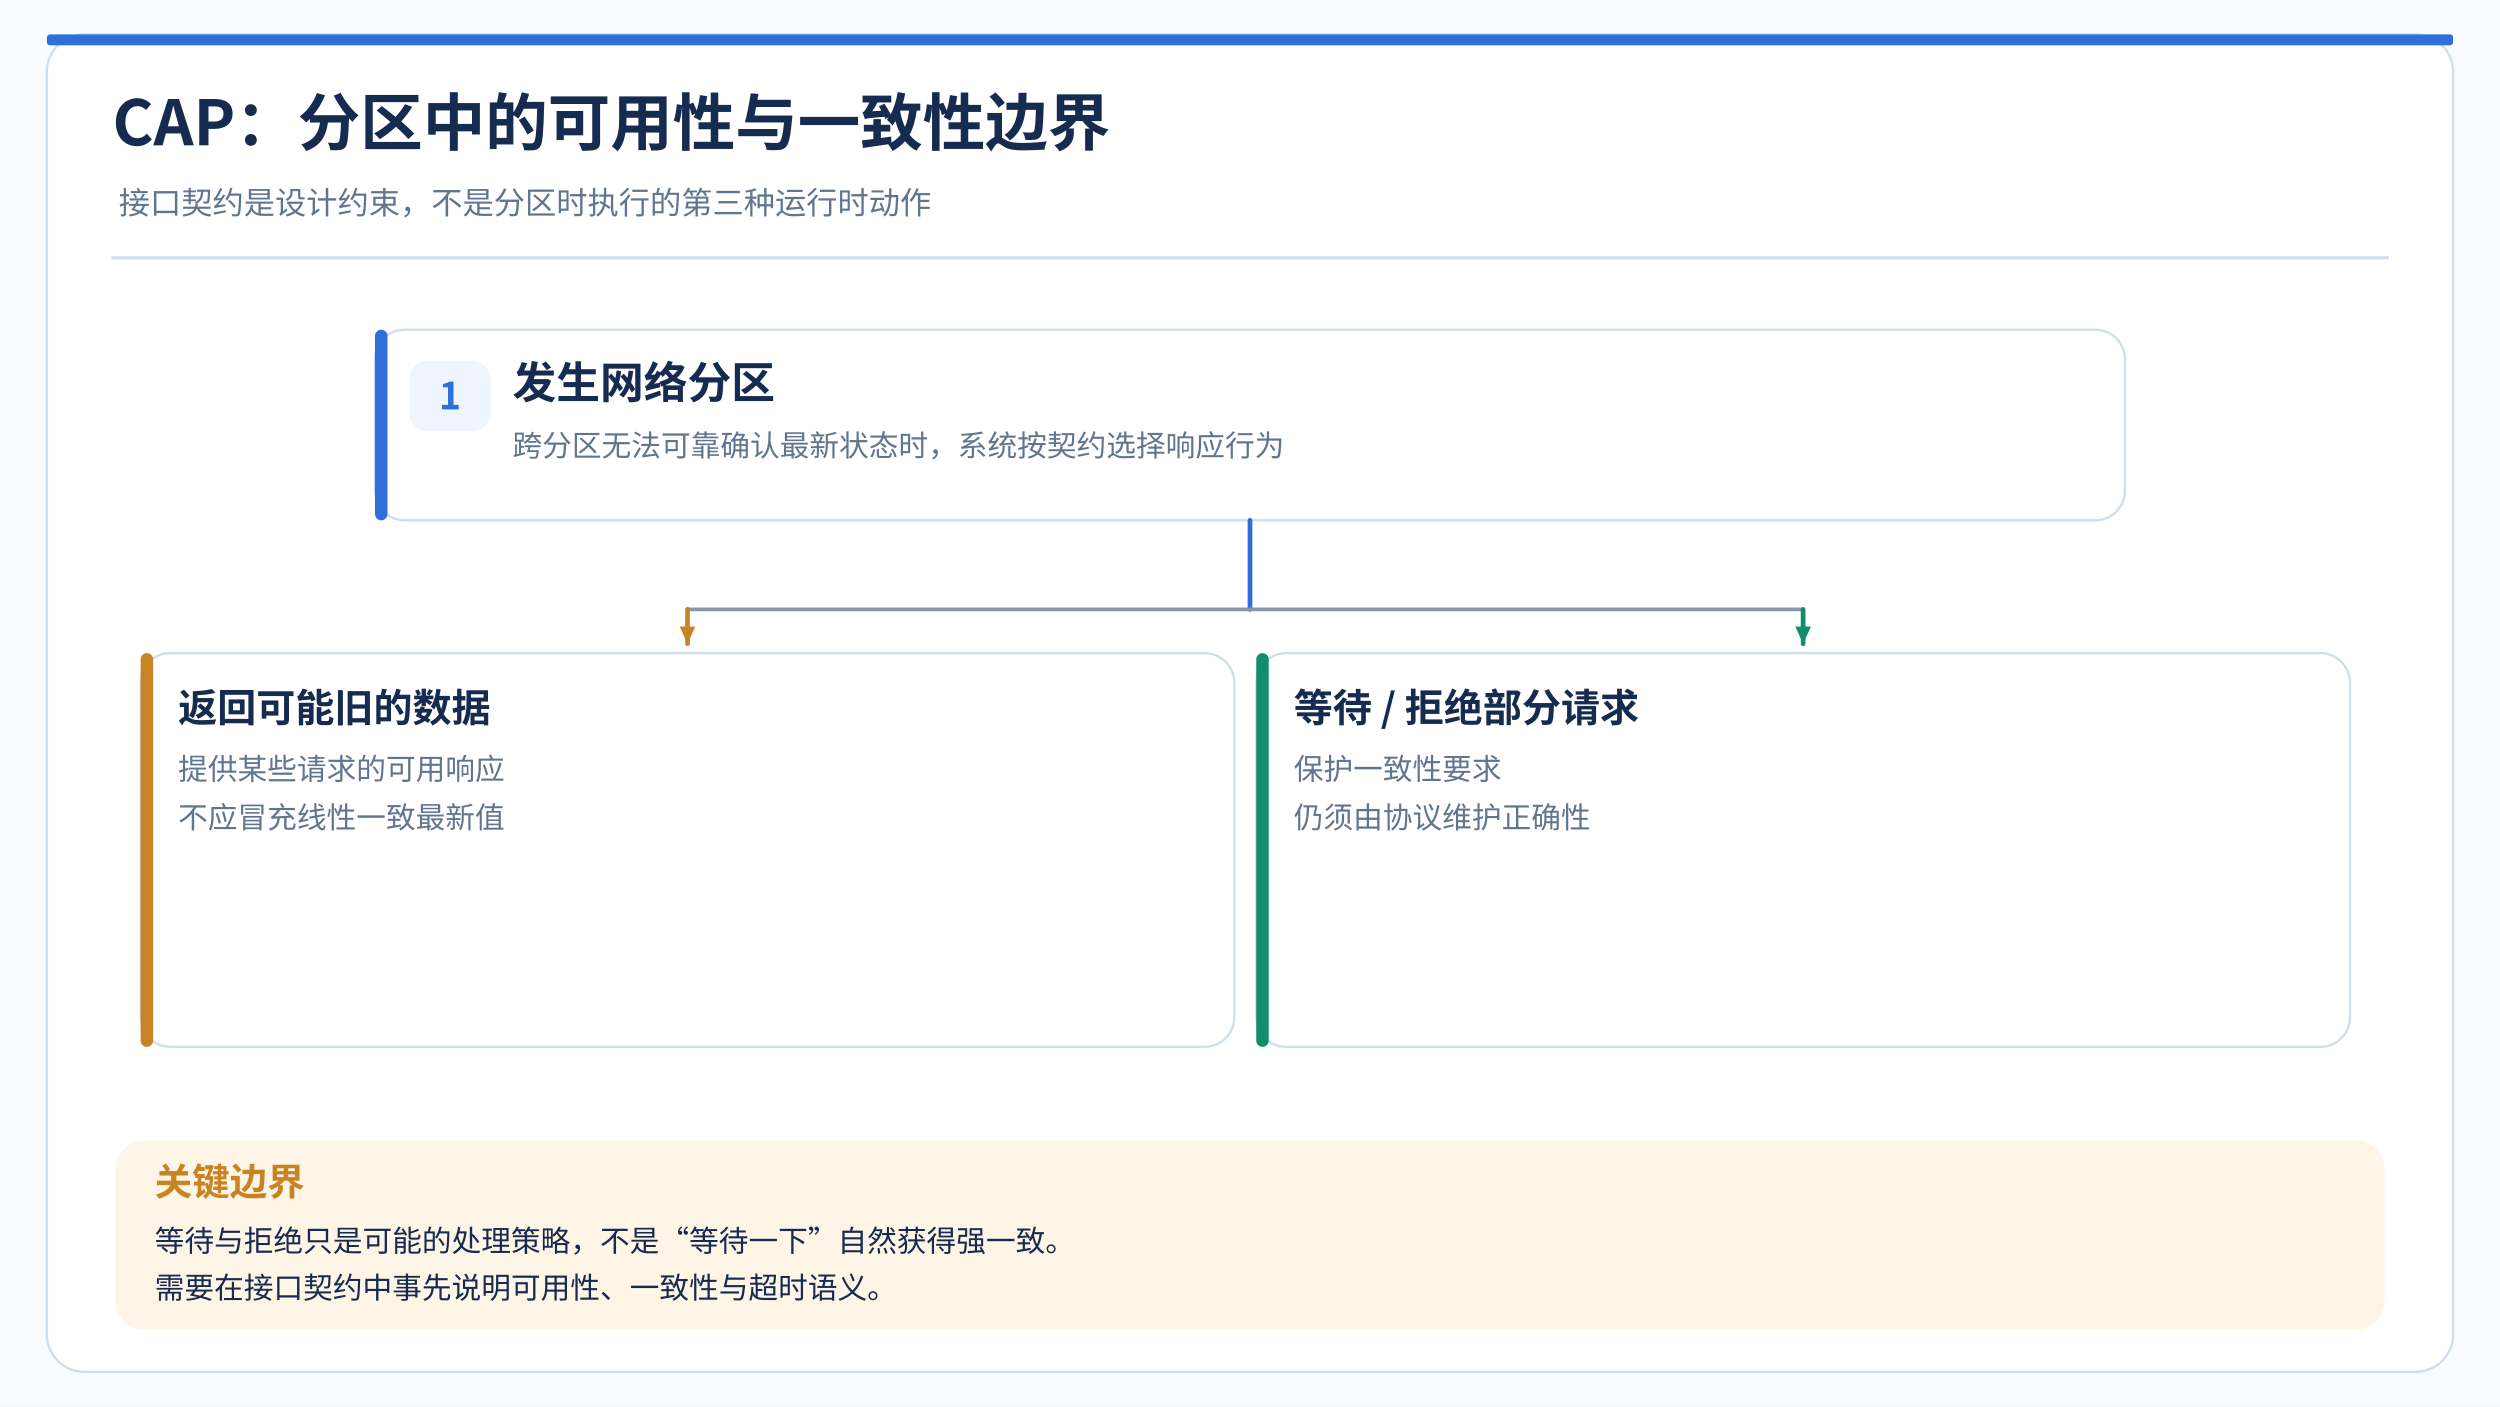
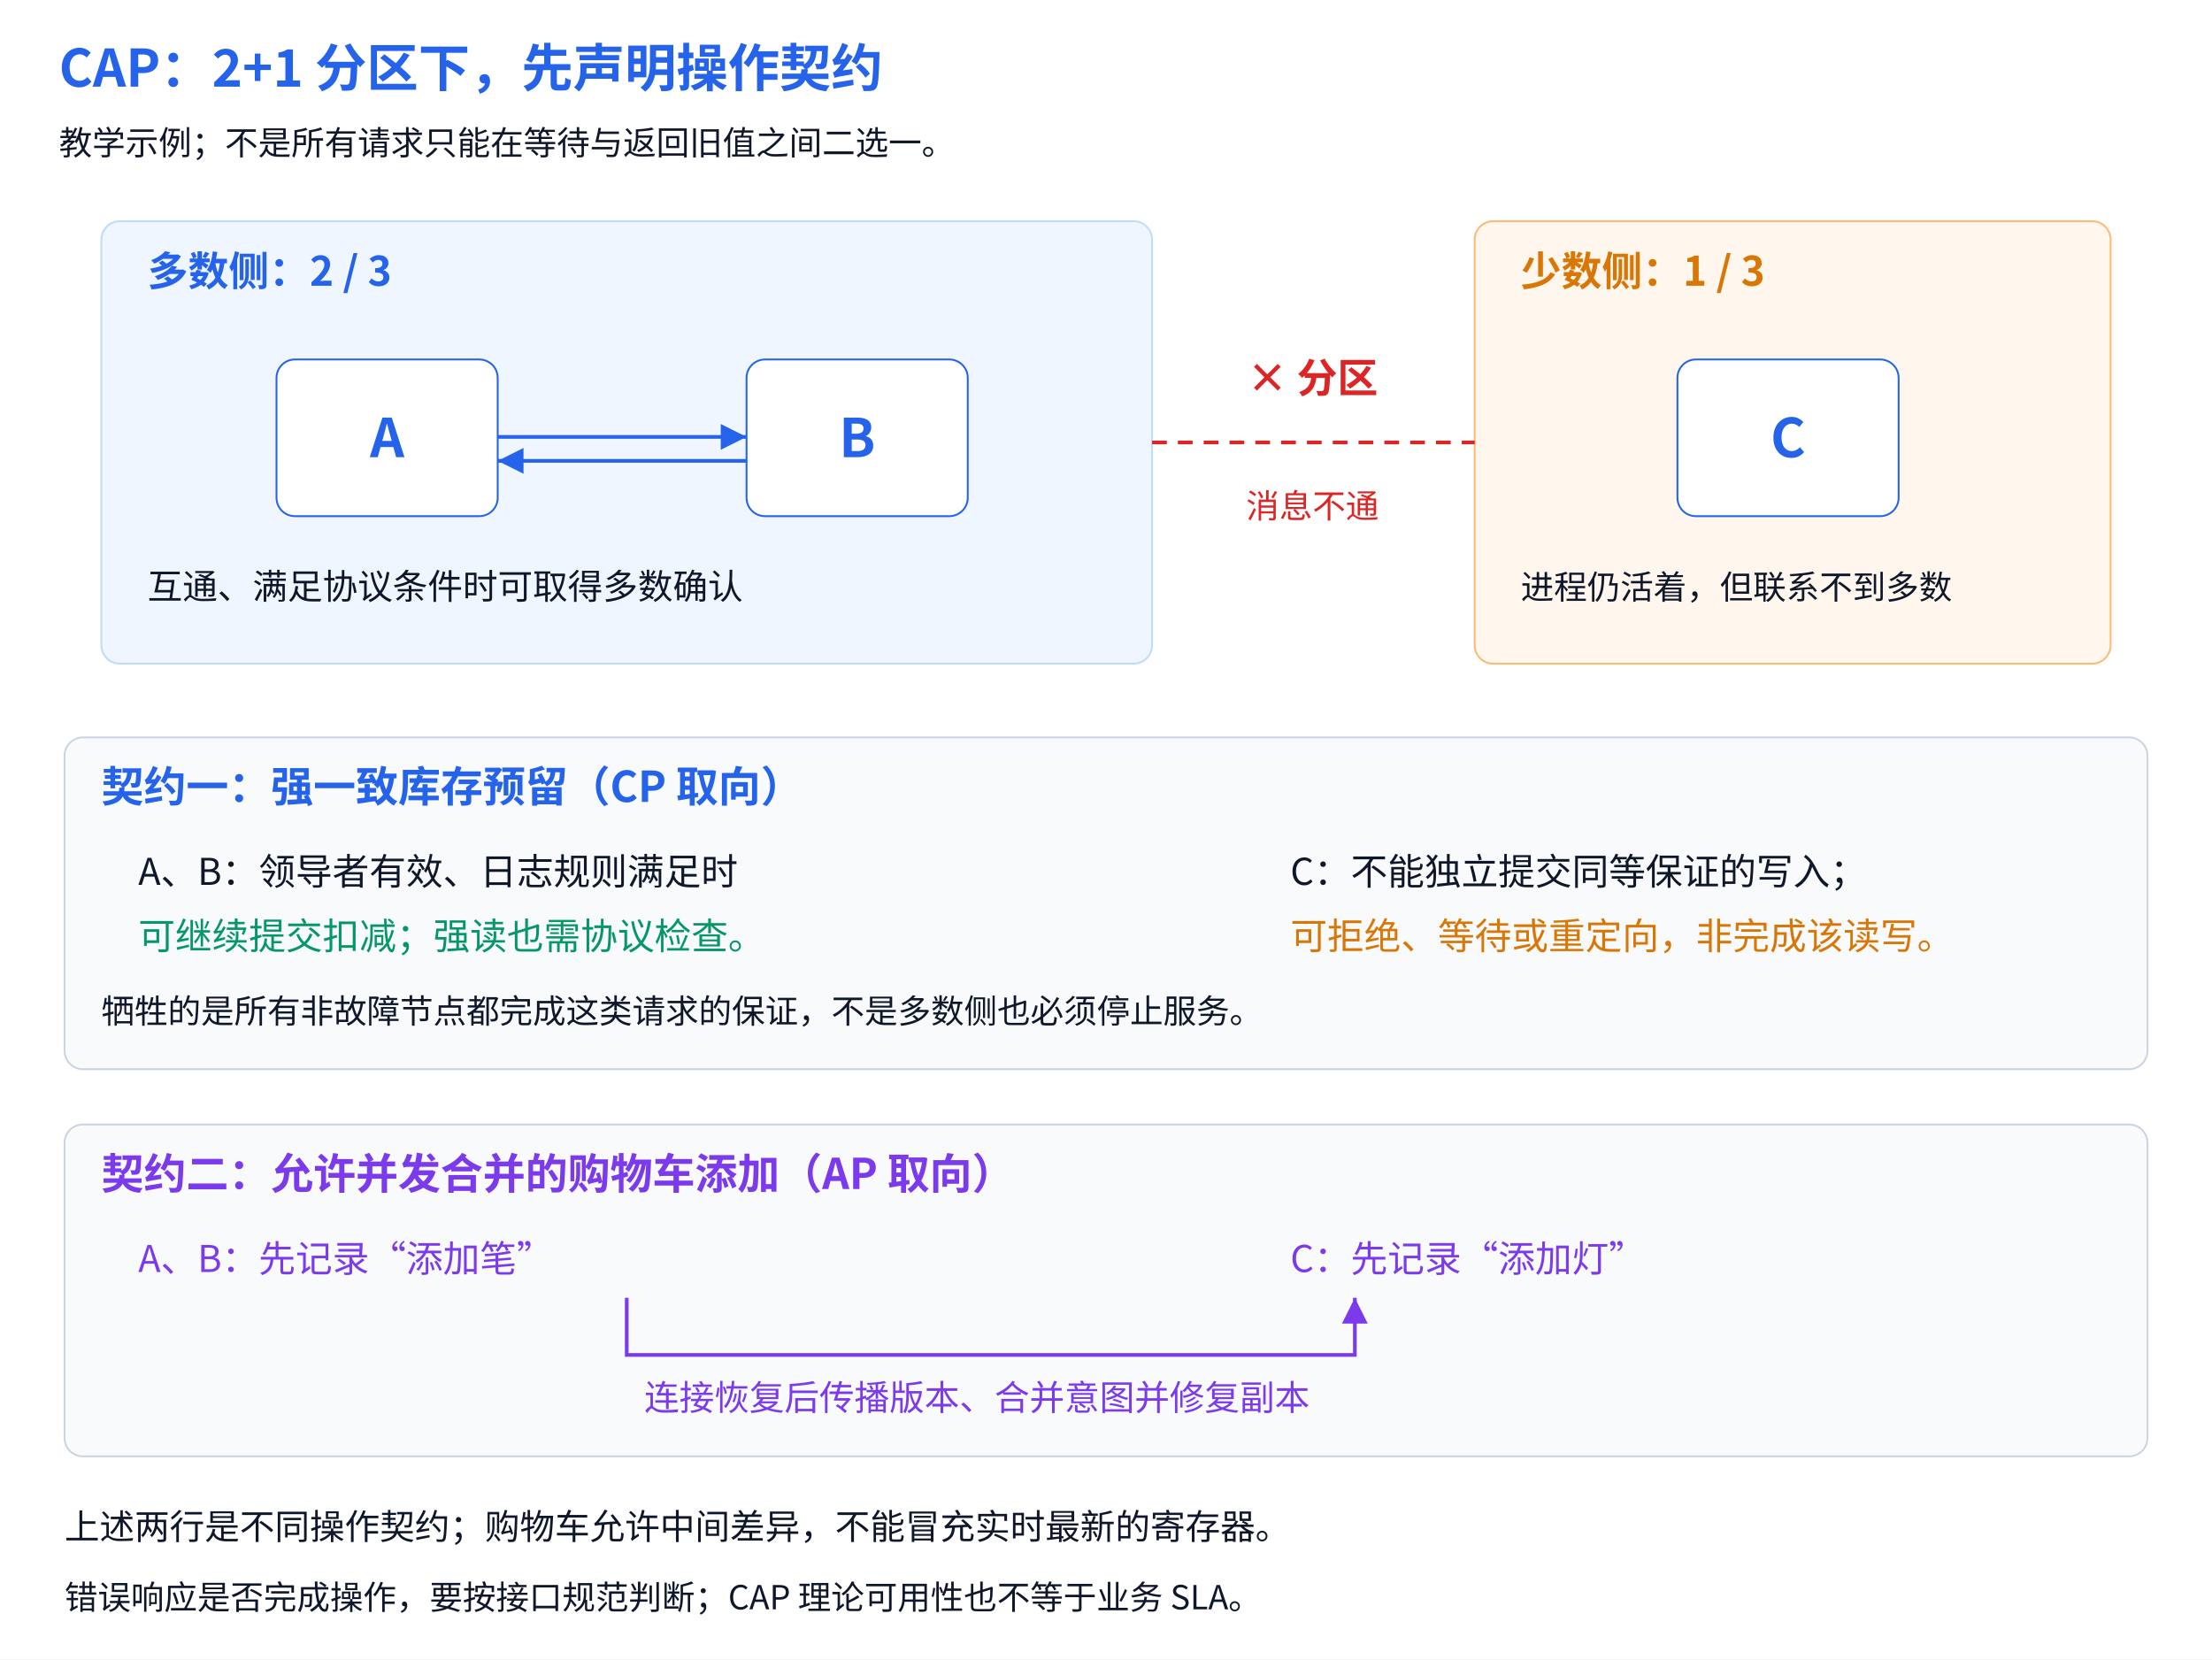
- <svg xmlns="http://www.w3.org/2000/svg" baseProfile="full" height="900" version="1.1" viewBox="0 0 1600 900" width="1600">
-   <defs />
-   <rect fill="#F9FBFE" height="900" rx="0" ry="0" stroke="none" stroke-width="1.5" width="1600" x="0" y="0" />
-   <rect fill="#FFFFFF" height="856" rx="24" ry="24" stroke="#CFDEEF" stroke-width="1.5" width="1540" x="30" y="22" />
-   <rect fill="#2F6FDB" height="7" rx="2" ry="2" stroke="none" stroke-width="1.5" width="1540" x="30" y="22" />
-   <text fill="#162B50" font-family="Noto Sans CJK SC" font-size="40" font-weight="bold" x="72" y="93">CAP：分区中的可用性与一致性边界</text>
-   <text fill="#61758F" font-family="Noto Sans CJK SC" font-size="20" font-weight="normal" x="76" y="137">接口契约是设计约束，不是分区时执行的第三种运行时动作</text>
-   <polyline fill="none" points="72,165 1528,165" stroke="#CFDEEF" stroke-linecap="round" stroke-linejoin="round" stroke-width="2" />
-   <rect fill="#FFFFFF" height="122" rx="19" ry="19" stroke="#CFDEEF" stroke-width="1.5" width="1120" x="240" y="211" />
-   <rect fill="#2F6FDB" height="122" rx="4" ry="4" stroke="none" stroke-width="1.5" width="8" x="240" y="211" />
-   <rect fill="#EEF5FF" height="45" rx="12" ry="12" stroke="none" stroke-width="1.5" width="52" x="262" y="231" />
-   <text fill="#2F6FDB" font-family="Noto Sans CJK SC" font-size="24" font-weight="bold" text-anchor="middle" x="288" y="262">1</text>
-   <text fill="#162B50" font-family="Noto Sans CJK SC" font-size="28" font-weight="bold" x="328" y="255">发生网络分区</text>
-   <text fill="#61758F" font-family="Noto Sans CJK SC" font-size="19" font-weight="normal" x="328" y="292">跨分区无法可靠确认最新状态时，系统按契约选择响应行为</text>
-   <polyline fill="none" points="800,333 800,390" stroke="#2F6FDB" stroke-linecap="round" stroke-linejoin="round" stroke-width="3" />
-   <polyline fill="none" points="440.0,390 1154.0,390" stroke="#8996A8" stroke-linecap="round" stroke-linejoin="round" stroke-width="2.4" />
-   <polyline fill="none" points="440.0,390 440.0,412" stroke="#C88323" stroke-linecap="round" stroke-linejoin="round" stroke-width="3" />
-   <polygon fill="#C88323" points="440.0,412 445.0,401.0 435.0,401.0" />
-   <rect fill="#FFFFFF" height="252" rx="19" ry="19" stroke="#CFDEEF" stroke-width="1.5" width="700" x="90" y="418" />
-   <rect fill="#C88323" height="252" rx="4" ry="4" stroke="none" stroke-width="1.5" width="8" x="90" y="418" />
-   <text fill="#162B50" font-family="Noto Sans CJK SC" font-size="25" font-weight="bold" x="114" y="462">返回可能旧的数据</text>
-   <text fill="#61758F" font-family="Noto Sans CJK SC" font-size="19" font-weight="normal" x="114" y="499">提供某些请求的可用响应</text>
-   <text fill="#61758F" font-family="Noto Sans CJK SC" font-size="19" font-weight="normal" x="114" y="530">不应冒充线性一致最新值</text>
-   <polyline fill="none" points="1154.0,390 1154.0,412" stroke="#118E6B" stroke-linecap="round" stroke-linejoin="round" stroke-width="3" />
-   <polygon fill="#118E6B" points="1154.0,412 1159.0,401.0 1149.0,401.0" />
-   <rect fill="#FFFFFF" height="252" rx="19" ry="19" stroke="#CFDEEF" stroke-width="1.5" width="700" x="804" y="418" />
-   <rect fill="#118E6B" height="252" rx="4" ry="4" stroke="none" stroke-width="1.5" width="8" x="804" y="418" />
-   <text fill="#162B50" font-family="Noto Sans CJK SC" font-size="25" font-weight="bold" x="828" y="462">等待 / 拒绝部分请求</text>
-   <text fill="#61758F" font-family="Noto Sans CJK SC" font-size="19" font-weight="normal" x="828" y="499">保护一致性要求</text>
-   <text fill="#61758F" font-family="Noto Sans CJK SC" font-size="19" font-weight="normal" x="828" y="530">仍须由协议维护正确性</text>
-   <rect fill="#FFF5E7" height="121" rx="18" ry="18" stroke="none" stroke-width="1.5" width="1452" x="74" y="730" />
-   <text fill="#C88323" font-family="Noto Sans CJK SC" font-size="24" font-weight="bold" x="99" y="765">关键边界</text>
-   <text fill="#162B50" font-family="Noto Sans CJK SC" font-size="19" font-weight="normal" x="99" y="801">等待与拒绝只是可能的处理策略，不是“等待一下”自然获得强一致。</text>
-   <text fill="#162B50" font-family="Noto Sans CJK SC" font-size="19" font-weight="normal" x="99" y="831">需要在接口契约中事先说明可用性、一致性与超时语义。</text>
+ <svg xmlns="http://www.w3.org/2000/svg" width="1200" height="900" viewBox="0 0 1200 900" role="img" aria-labelledby="title desc">
+   <defs>
+     <marker id="blue" viewBox="0 0 10 10" refX="10" refY="5" markerWidth="7" markerHeight="7" orient="auto">
+       <path d="M0 0L10 5L0 10Z" fill="#2563EB" />
+     </marker>
+     <marker id="purple" viewBox="0 0 10 10" refX="10" refY="5" markerWidth="7" markerHeight="7" orient="auto">
+       <path d="M0 0L10 5L0 10Z" fill="#7C3AED" />
+     </marker>
+     <marker id="green" viewBox="0 0 10 10" refX="10" refY="5" markerWidth="7" markerHeight="7" orient="auto">
+       <path d="M0 0L10 5L0 10Z" fill="#059669" />
+     </marker>
+     <marker id="orange" viewBox="0 0 10 10" refX="10" refY="5" markerWidth="7" markerHeight="7" orient="auto">
+       <path d="M0 0L10 5L0 10Z" fill="#D97706" />
+     </marker>
+     <marker id="red" viewBox="0 0 10 10" refX="10" refY="5" markerWidth="7" markerHeight="7" orient="auto">
+       <path d="M0 0L10 5L0 10Z" fill="#DC2626" />
+     </marker>
+   </defs>
+   <rect width="100%" height="100%" fill="#FFFFFF" />
+   <g font-family="Microsoft YaHei, Noto Sans CJK SC, Segoe UI, sans-serif" fill="#0F172A">
+     <text x="32" y="47" font-size="28" fill="#2563EB" text-anchor="start" font-weight="600">CAP：2+1 分区下，先声明操作契约</text>
+     <text x="32" y="84" font-size="18" fill="#0F172A" text-anchor="start">教学示例；不是所有请求只能在等待与返回旧值之间二选一。</text>
+     <rect x="55" y="120" width="570" height="240" rx="10" fill="#EFF6FF" stroke="#BFDBFE" />
+     <rect x="800" y="120" width="345" height="240" rx="10" fill="#FFF7ED" stroke="#FDBA74" />
+     <text x="80" y="155" font-size="22" fill="#2563EB" text-anchor="start" font-weight="600">多数侧：2 / 3</text>
+     <text x="825" y="155" font-size="22" fill="#D97706" text-anchor="start" font-weight="600">少数侧：1 / 3</text>
+     <rect x="150" y="195" width="120" height="85" rx="10" fill="#FFFFFF" stroke="#2563EB" />
+     <text x="210" y="248" font-size="29" fill="#2563EB" text-anchor="middle" font-weight="600">A</text>
+     <rect x="405" y="195" width="120" height="85" rx="10" fill="#FFFFFF" stroke="#2563EB" />
+     <text x="465" y="248" font-size="29" fill="#2563EB" text-anchor="middle" font-weight="600">B</text>
+     <rect x="910" y="195" width="120" height="85" rx="10" fill="#FFFFFF" stroke="#2563EB" />
+     <text x="970" y="248" font-size="29" fill="#2563EB" text-anchor="middle" font-weight="600">C</text>
+     <path d="M270 237H405" fill="none" stroke="#2563EB" stroke-width="2" marker-end="url(#blue)" />
+     <path d="M405 250H270" fill="none" stroke="#2563EB" stroke-width="2" marker-end="url(#blue)" />
+     <path d="M625 240H800" fill="none" stroke="#DC2626" stroke-width="2" stroke-dasharray="8 6" />
+     <text x="712" y="213" font-size="22" fill="#DC2626" text-anchor="middle" font-weight="600">× 分区</text>
+     <text x="712" y="281" font-size="18" fill="#DC2626" text-anchor="middle">消息不通</text>
+     <text x="80" y="325" font-size="19" fill="#0F172A" text-anchor="start">互通、满足协议条件时可取得多数确认</text>
+     <text x="825" y="325" font-size="18" fill="#0F172A" text-anchor="start">进程仍活着，但联系不到多数</text>
+     <rect x="35" y="400" width="1130" height="180" rx="10" fill="#F8FAFC" stroke="#CBD5E1" />
+     <text x="55" y="435" font-size="23" fill="#2563EB" text-anchor="start" font-weight="600">契约一：强一致库存预留（CP 取向）</text>
+     <text x="75" y="480" font-size="20" fill="#0F172A" text-anchor="start">A、B：领导者有效、日志规则满足时</text>
+     <text x="75" y="515" font-size="20" fill="#059669" text-anchor="start">可继续提交扣减；强读也需协议检查。</text>
+     <text x="700" y="480" font-size="20" fill="#0F172A" text-anchor="start">C：不能独立提交同等保证的写入；</text>
+     <text x="700" y="515" font-size="20" fill="#D97706" text-anchor="start">可拒绝、等待或重定向，非完成该读写。</text>
+     <text x="55" y="555" font-size="18" fill="#0F172A" text-anchor="start">牺牲的是所有非故障节点都完成这类请求的保证，不是多数侧也必须停止服务。</text>
+     <rect x="35" y="610" width="1130" height="180" rx="10" fill="#F8FAFC" stroke="#CBD5E1" />
+     <text x="55" y="645" font-size="23" fill="#7C3AED" text-anchor="start" font-weight="600">契约二：允许并发合并的购物车添加（AP 取向）</text>
+     <text x="75" y="690" font-size="20" fill="#7C3AED" text-anchor="start">A、B：先记录“添加笔”</text>
+     <text x="700" y="690" font-size="20" fill="#7C3AED" text-anchor="start">C：先记录“添加灯”</text>
+     <path d="M340 704V735H735V704" fill="none" stroke="#7C3AED" stroke-width="2" marker-end="url(#purple)" />
+     <text x="530" y="765" font-size="19" fill="#7C3AED" text-anchor="middle">连接恢复后传播版本、合并意图并修复副本</text>
+     <text x="35" y="835" font-size="19" fill="#0F172A" text-anchor="start">上述两行是不同操作契约；购物车允许中间差异，不能冒充实时最新的寄存器。</text>
+     <text x="35" y="873" font-size="18" fill="#0F172A" text-anchor="start">错误响应是否完成操作，要按接口规范判断；CAP 理论可用性也不等于业务 SLA。</text>
+   </g>
</svg>
